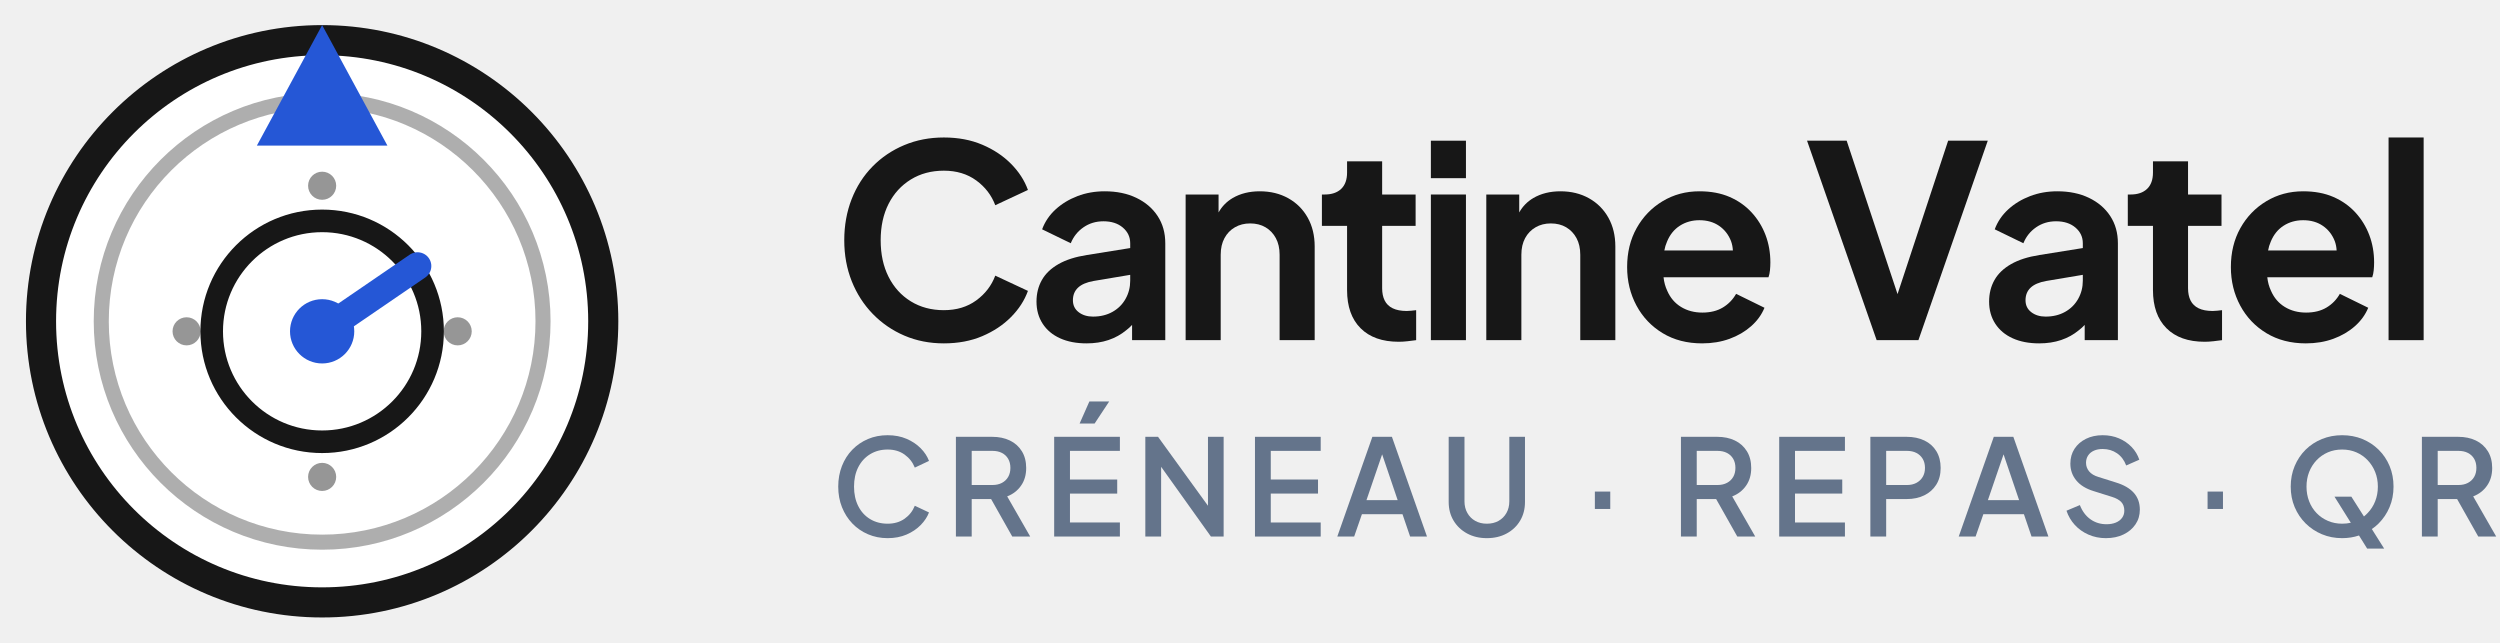
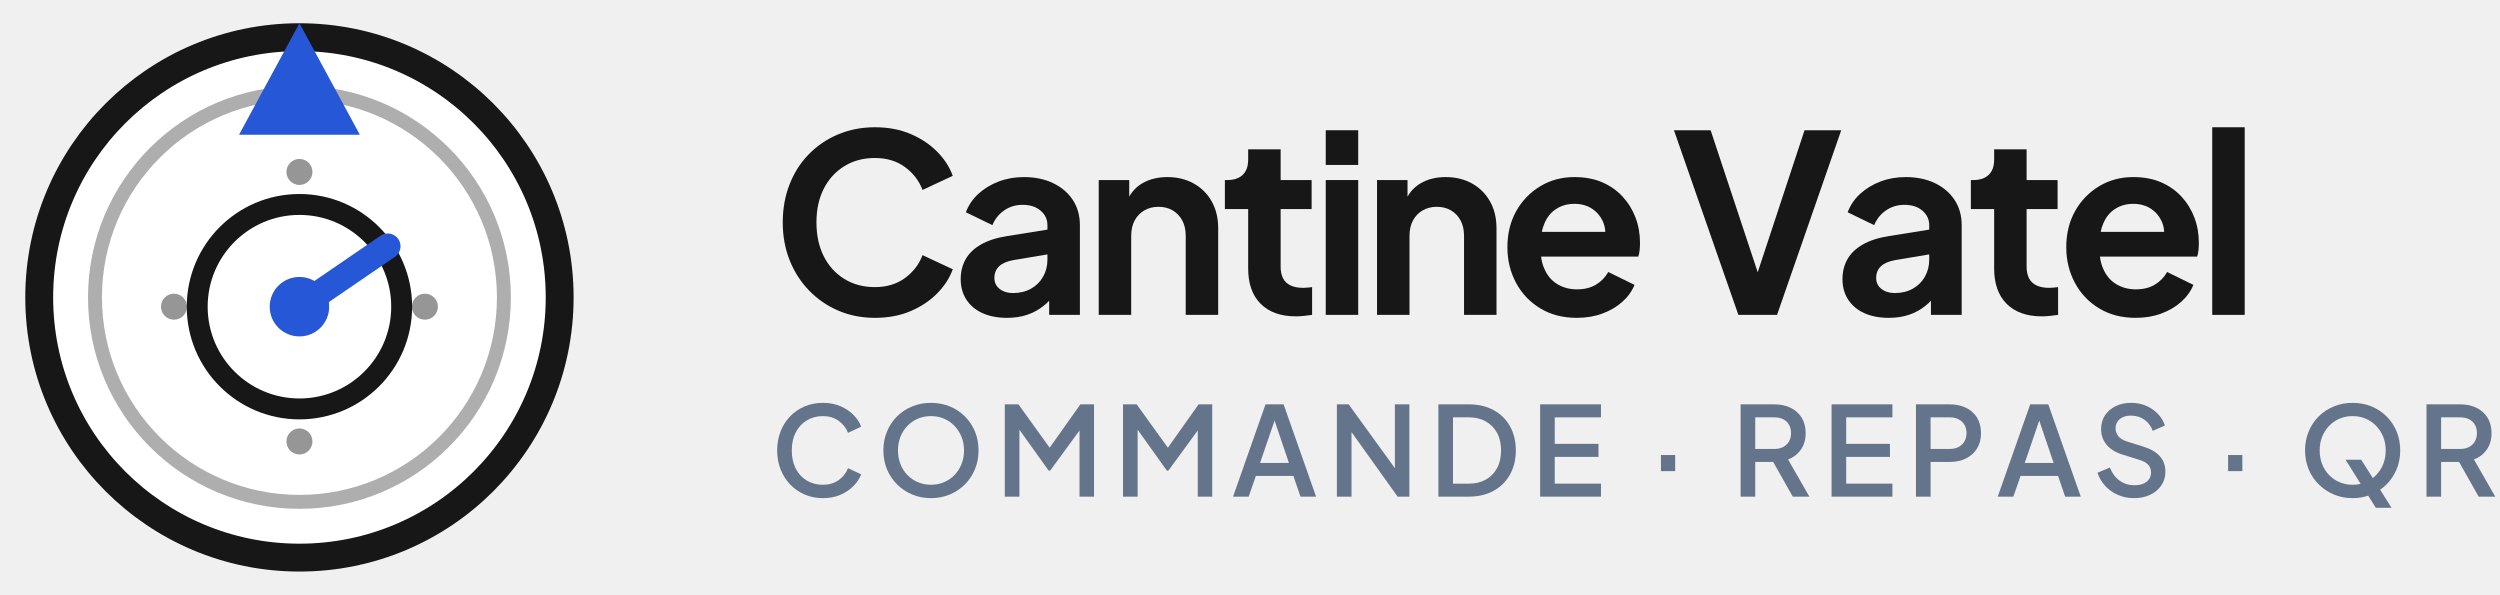
- <svg xmlns="http://www.w3.org/2000/svg" width="249" height="64" viewBox="0 0 248.83 64" fill="none" role="img" aria-label="Cantine Vatel, creneau repas QR">
+ <svg xmlns="http://www.w3.org/2000/svg" width="269" height="64" viewBox="0 0 268.56 64" fill="none" role="img" aria-label="Cantine Vatel, creneau repas QR">
  <circle cx="32" cy="32" r="28" fill="#ffffff" stroke="#171717" stroke-width="3" />
  <circle cx="32" cy="32" r="22" stroke="#171717" stroke-width="1.5" fill="none" opacity="0.35" />
  <path d="M32 2.5 L38.5 14.5 L25.5 14.5 Z" fill="#2557d6" />
  <circle cx="32" cy="33" r="11" stroke="#171717" stroke-width="2.25" fill="none" />
  <circle cx="32" cy="33" r="3.2" fill="#2557d6" />
  <path d="M32 33 L41.5 26.5" stroke="#2557d6" stroke-width="2.75" stroke-linecap="round" />
  <circle cx="32" cy="18.5" r="1.4" fill="#171717" opacity="0.45" />
  <circle cx="45.5" cy="33" r="1.4" fill="#171717" opacity="0.45" />
  <circle cx="32" cy="47.5" r="1.4" fill="#171717" opacity="0.45" />
  <circle cx="18.5" cy="33" r="1.4" fill="#171717" opacity="0.45" />
  <g transform="translate(82.67 33.88)" fill="#171717">
    <g transform="translate(0.000 0) scale(0.026667 -0.026667)">
      <path d="M422 -12Q342 -12 274.5 17.0Q207 46 156.5 98.0Q106 150 78.0 220.0Q50 290 50 373Q50 456 77.5 526.5Q105 597 155.5 648.5Q206 700 274.0 728.5Q342 757 422 757Q502 757 565.5 730.0Q629 703 673.0 658.5Q717 614 736 561L614 504Q593 560 543.0 596.5Q493 633 422 633Q352 633 298.5 600.0Q245 567 215.5 509.0Q186 451 186 373Q186 295 215.5 236.5Q245 178 298.5 145.0Q352 112 422 112Q493 112 543.0 148.5Q593 185 614 241L736 184Q717 131 673.0 86.5Q629 42 565.5 15.0Q502 -12 422 -12Z" />
    </g>
    <g transform="translate(19.440 0) scale(0.026667 -0.026667)">
      <path d="M226 -12Q169 -12 127.0 7.0Q85 26 62.0 61.5Q39 97 39 144Q39 189 59.0 224.5Q79 260 121.0 284.0Q163 308 227 318L389 344V362Q389 397 361.5 420.5Q334 444 289 444Q247 444 214.5 421.5Q182 399 167 362L60 414Q76 457 110.5 488.5Q145 520 192.0 538.0Q239 556 294 556Q361 556 412.0 531.5Q463 507 491.5 463.5Q520 420 520 362V0H396V57Q386 46 374 37Q345 13 308.0 0.5Q271 -12 226 -12ZM389 244 252 221Q213 214 194.0 196.0Q175 178 175 149Q175 121 196.5 104.5Q218 88 250 88Q291 88 322.5 105.5Q354 123 371.5 154.0Q389 185 389 222Z" />
    </g>
    <g transform="translate(33.707 0) scale(0.026667 -0.026667)">
      <path d="M61 0V544H184V477Q203 511 237 531Q280 556 338 556Q398 556 444.5 530.0Q491 504 517.0 457.5Q543 411 543 350V0H412V319Q412 355 398.0 381.0Q384 407 359.5 421.5Q335 436 302 436Q270 436 245.0 421.5Q220 407 206.0 381.0Q192 355 192 319V0Z" />
    </g>
    <g transform="translate(48.320 0) scale(0.026667 -0.026667)">
      <path d="M309 -6Q217 -6 166.5 44.5Q116 95 116 187V427H22V544H32Q72 544 94.0 565.0Q116 586 116 626V668H247V544H372V427H247V194Q247 167 256.5 148.0Q266 129 286.5 119.0Q307 109 339 109Q346 109 355.5 110.0Q365 111 374 112V0Q360 -2 342.0 -4.0Q324 -6 309 -6Z" />
    </g>
    <g transform="translate(58.133 0) scale(0.026667 -0.026667)">
      <path d="M61 0V544H192V0ZM61 605V745H192V605Z" />
    </g>
    <g transform="translate(63.653 0) scale(0.026667 -0.026667)">
      <path d="M61 0V544H184V477Q203 511 237 531Q280 556 338 556Q398 556 444.5 530.0Q491 504 517.0 457.5Q543 411 543 350V0H412V319Q412 355 398.0 381.0Q384 407 359.5 421.5Q335 436 302 436Q270 436 245.0 421.5Q220 407 206.0 381.0Q192 355 192 319V0Z" />
    </g>
    <g transform="translate(78.267 0) scale(0.026667 -0.026667)">
      <path d="M319 -12Q235 -12 172.0 26.0Q109 64 74.0 129.0Q39 194 39 273Q39 355 74.5 418.5Q110 482 171.5 519.0Q233 556 309 556Q373 556 421.5 535.0Q470 514 504.0 477.0Q538 440 556.0 392.5Q574 345 574 290Q574 276 572.5 261.0Q571 246 567 235H175Q178 207 189 184Q206 145 240.5 124.0Q275 103 320.0 103.0Q365 103 396.5 122.0Q428 141 446 173L552 121Q536 82 502.0 52.0Q468 22 421.5 5.0Q375 -12 319 -12ZM178 335H434Q433 354 427 370Q413 406 382.5 427.0Q352 448 309 448Q268 448 236.0 427.5Q204 407 188 368Q181 352 178 335Z" />
    </g>
    <g transform="translate(96.933 0) scale(0.026667 -0.026667)">
      <path d="M271 0 11 745H159L349 172L538 745H686L427 0Z" />
    </g>
    <g transform="translate(114.320 0) scale(0.026667 -0.026667)">
      <path d="M226 -12Q169 -12 127.0 7.0Q85 26 62.0 61.5Q39 97 39 144Q39 189 59.0 224.5Q79 260 121.0 284.0Q163 308 227 318L389 344V362Q389 397 361.5 420.5Q334 444 289 444Q247 444 214.5 421.5Q182 399 167 362L60 414Q76 457 110.5 488.5Q145 520 192.0 538.0Q239 556 294 556Q361 556 412.0 531.5Q463 507 491.5 463.5Q520 420 520 362V0H396V57Q386 46 374 37Q345 13 308.0 0.5Q271 -12 226 -12ZM389 244 252 221Q213 214 194.0 196.0Q175 178 175 149Q175 121 196.5 104.5Q218 88 250 88Q291 88 322.5 105.5Q354 123 371.5 154.0Q389 185 389 222Z" />
    </g>
    <g transform="translate(128.587 0) scale(0.026667 -0.026667)">
      <path d="M309 -6Q217 -6 166.5 44.5Q116 95 116 187V427H22V544H32Q72 544 94.0 565.0Q116 586 116 626V668H247V544H372V427H247V194Q247 167 256.5 148.0Q266 129 286.5 119.0Q307 109 339 109Q346 109 355.5 110.0Q365 111 374 112V0Q360 -2 342.0 -4.0Q324 -6 309 -6Z" />
    </g>
    <g transform="translate(138.400 0) scale(0.026667 -0.026667)">
      <path d="M319 -12Q235 -12 172.0 26.0Q109 64 74.0 129.0Q39 194 39 273Q39 355 74.5 418.5Q110 482 171.5 519.0Q233 556 309 556Q373 556 421.5 535.0Q470 514 504.0 477.0Q538 440 556.0 392.5Q574 345 574 290Q574 276 572.5 261.0Q571 246 567 235H175Q178 207 189 184Q206 145 240.5 124.0Q275 103 320.0 103.0Q365 103 396.5 122.0Q428 141 446 173L552 121Q536 82 502.0 52.0Q468 22 421.5 5.0Q375 -12 319 -12ZM178 335H434Q433 354 427 370Q413 406 382.5 427.0Q352 448 309 448Q268 448 236.0 427.5Q204 407 188 368Q181 352 178 335Z" />
    </g>
    <g transform="translate(153.520 0) scale(0.026667 -0.026667)">
      <path d="M61 0V757H192V0Z" />
    </g>
  </g>
  <g transform="translate(82.67 53.44)" fill="#64748b">
    <g transform="translate(0.000 0) scale(0.013333 -0.013333)">
      <path d="M424 -12Q345 -12 277.5 17.0Q210 46 160.5 97.5Q111 149 83.0 219.0Q55 289 55 373Q55 456 82.5 526.5Q110 597 160.0 648.5Q210 700 277.0 728.5Q344 757 424 757Q503 757 565.5 730.0Q628 703 671.0 659.5Q714 616 733 565L627 515Q603 575 550.5 612.5Q498 650 424 650Q350 650 293.0 615.0Q236 580 204.5 518.0Q173 456 173 373Q173 290 204.5 227.5Q236 165 293.0 130.5Q350 96 424 96Q498 96 550.5 133.0Q603 170 627 230L733 180Q714 130 671.0 86.0Q628 42 565.5 15.0Q503 -12 424 -12Z" />
    </g>
    <g transform="translate(11.427 0) scale(0.013333 -0.013333)">
+       <path d="M439 -12Q358 -12 288.5 17.0Q219 46 166.5 98.0Q114 150 84.5 220.0Q55 290 55 373Q55 456 84.5 526.5Q114 597 166.0 648.5Q218 700 288.0 728.5Q358 757 439 757Q521 757 590.5 728.5Q660 700 712.5 648.0Q765 596 794.0 526.0Q823 456 823 373Q823 290 793.5 220.0Q764 150 712.0 98.0Q660 46 590.0 17.0Q520 -12 439 -12ZM439 96Q497 96 545.5 117.0Q594 138 630.0 175.5Q666 213 686.0 263.5Q706 314 706 373Q706 432 686.0 482.0Q666 532 630.0 570.0Q594 608 545.5 629.0Q497 650 439 650Q381 650 332.5 629.0Q284 608 248.0 570.0Q212 532 192.5 482.0Q173 432 173 373Q173 314 192.5 263.5Q212 213 248.0 175.5Q284 138 333.0 117.0Q382 96 439 96Z" />
+     </g>
+     <g transform="translate(24.200 0) scale(0.013333 -0.013333)">
+       <path d="M77 0V745H187L439 395L687 745H797V0H680V534L443 210H431L195 540V0Z" />
+     </g>
+     <g transform="translate(36.920 0) scale(0.013333 -0.013333)">
+       <path d="M77 0V745H187L439 395L687 745H797V0H680V534L443 210H431L195 540V0Z" />
+     </g>
+     <g transform="translate(49.640 0) scale(0.013333 -0.013333)">
+       <path d="M11 0 273 745H419L681 0H555L498 167H195L137 0ZM229 272H462L346 614Z" />
+     </g>
+     <g transform="translate(59.933 0) scale(0.013333 -0.013333)">
+       <path d="M77 0V745H172L545 230V745H662V0H567L195 521V0Z" />
+     </g>
+     <g transform="translate(70.853 0) scale(0.013333 -0.013333)">
+       <path d="M77 0V745H321Q437 745 522.5 698.5Q608 652 655.0 568.0Q702 484 702 373Q702 263 655.0 178.5Q608 94 522.5 47.0Q437 0 321 0ZM195 105H323Q402 105 460.5 138.0Q519 171 551.0 231.0Q583 291 583 373Q583 455 550.5 514.5Q518 574 460.0 607.0Q402 640 323 640H195Z" />
+     </g>
+     <g transform="translate(81.800 0) scale(0.013333 -0.013333)">
+       <path d="M77 0V745H568V640H195V426H548V321H195V105H568V0Z" />
+     </g>
+     <g transform="translate(94.280 0) scale(0.013333 -0.013333)">
+       <path d="M116 206V336H231V206Z" />
+     </g>
+     <g transform="translate(103.373 0) scale(0.013333 -0.013333)">
      <path d="M77 0V745H348Q423 745 480.0 717.5Q537 690 569.5 637.5Q602 585 602 512Q602 435 563.5 380.0Q525 325 460 300L632 0H498L340 280H195V0ZM195 385H350Q391 385 421.0 401.0Q451 417 467.5 445.5Q484 474 484.0 513.0Q484 552 467.5 580.5Q451 609 421.0 624.5Q391 640 350 640H195Z" />
    </g>
-     <g transform="translate(21.213 0) scale(0.013333 -0.013333)">
-       <path d="M77 0V745H568V640H195V426H548V321H195V105H568V0ZM267 844 340 1009H488L379 844Z" />
-     </g>
-     <g transform="translate(30.293 0) scale(0.013333 -0.013333)">
-       <path d="M77 0V745H172L545 230V745H662V0H567L195 521V0Z" />
-     </g>
-     <g transform="translate(41.213 0) scale(0.013333 -0.013333)">
+     <g transform="translate(113.160 0) scale(0.013333 -0.013333)">
      <path d="M77 0V745H568V640H195V426H548V321H195V105H568V0Z" />
    </g>
-     <g transform="translate(50.293 0) scale(0.013333 -0.013333)">
+     <g transform="translate(122.240 0) scale(0.013333 -0.013333)">
+       <path d="M77 0V745H348Q423 745 480.5 717.5Q538 690 570.0 637.5Q602 585 602 512Q602 440 569.5 388.0Q537 336 480.0 308.0Q423 280 348 280H195V0ZM195 385H351Q391 385 421.0 401.0Q451 417 468.0 445.5Q485 474 485 513Q485 552 468.0 580.5Q451 609 421.0 624.5Q391 640 351 640H195Z" />
+     </g>
+     <g transform="translate(131.920 0) scale(0.013333 -0.013333)">
      <path d="M11 0 273 745H419L681 0H555L498 167H195L137 0ZM229 272H462L346 614Z" />
    </g>
-     <g transform="translate(60.587 0) scale(0.013333 -0.013333)">
-       <path d="M356 -12Q273 -12 208.5 23.0Q144 58 107.5 119.0Q71 180 71 258V745H189V263Q189 214 210.5 176.0Q232 138 269.5 117.0Q307 96 356 96Q406 96 443.5 117.0Q481 138 502.5 176.0Q524 214 524 263V745H641V258Q641 180 605.0 119.0Q569 58 504.5 23.0Q440 -12 356 -12Z" />
+     <g transform="translate(142.213 0) scale(0.013333 -0.013333)">
+       <path d="M338 -12Q268 -12 208.0 14.5Q148 41 106.0 87.0Q64 133 44 193L144 235Q171 166 223.0 129.0Q275 92 343 92Q383 92 413.0 104.5Q443 117 459.5 140.0Q476 163 476 193Q476 234 453.0 258.0Q430 282 385 296L245 340Q161 366 117.0 419.5Q73 473 73 545Q73 608 104.0 655.5Q135 703 189.5 730.0Q244 757 314 757Q381 757 436.0 733.5Q491 710 530.5 669.0Q570 628 588 574L490 531Q468 590 421.5 622.0Q375 654 314 654Q277 654 249.0 641.5Q221 629 205.5 605.5Q190 582 190 551Q190 515 213.0 487.0Q236 459 283 445L413 404Q502 377 547.0 326.5Q592 276 592 201Q592 139 559.5 91.0Q527 43 470.0 15.5Q413 -12 338 -12Z" />
    </g>
-     <g transform="translate(74.547 0) scale(0.013333 -0.013333)">
+     <g transform="translate(155.307 0) scale(0.013333 -0.013333)">
      <path d="M116 206V336H231V206Z" />
    </g>
-     <g transform="translate(83.640 0) scale(0.013333 -0.013333)">
-       <path d="M77 0V745H348Q423 745 480.0 717.5Q537 690 569.5 637.5Q602 585 602 512Q602 435 563.5 380.0Q525 325 460 300L632 0H498L340 280H195V0ZM195 385H350Q391 385 421.0 401.0Q451 417 467.5 445.5Q484 474 484.0 513.0Q484 552 467.5 580.5Q451 609 421.0 624.5Q391 640 350 640H195Z" />
-     </g>
-     <g transform="translate(93.427 0) scale(0.013333 -0.013333)">
-       <path d="M77 0V745H568V640H195V426H548V321H195V105H568V0Z" />
-     </g>
-     <g transform="translate(102.507 0) scale(0.013333 -0.013333)">
-       <path d="M77 0V745H348Q423 745 480.5 717.5Q538 690 570.0 637.5Q602 585 602 512Q602 440 569.5 388.0Q537 336 480.0 308.0Q423 280 348 280H195V0ZM195 385H351Q391 385 421.0 401.0Q451 417 468.0 445.5Q485 474 485 513Q485 552 468.0 580.5Q451 609 421.0 624.5Q391 640 351 640H195Z" />
-     </g>
-     <g transform="translate(112.187 0) scale(0.013333 -0.013333)">
-       <path d="M11 0 273 745H419L681 0H555L498 167H195L137 0ZM229 272H462L346 614Z" />
-     </g>
-     <g transform="translate(122.480 0) scale(0.013333 -0.013333)">
-       <path d="M338 -12Q268 -12 208.0 14.5Q148 41 106.0 87.0Q64 133 44 193L144 235Q171 166 223.0 129.0Q275 92 343 92Q383 92 413.0 104.5Q443 117 459.5 140.0Q476 163 476 193Q476 234 453.0 258.0Q430 282 385 296L245 340Q161 366 117.0 419.5Q73 473 73 545Q73 608 104.0 655.5Q135 703 189.5 730.0Q244 757 314 757Q381 757 436.0 733.5Q491 710 530.5 669.0Q570 628 588 574L490 531Q468 590 421.5 622.0Q375 654 314 654Q277 654 249.0 641.5Q221 629 205.5 605.5Q190 582 190 551Q190 515 213.0 487.0Q236 459 283 445L413 404Q502 377 547.0 326.5Q592 276 592 201Q592 139 559.5 91.0Q527 43 470.0 15.5Q413 -12 338 -12Z" />
-     </g>
-     <g transform="translate(135.573 0) scale(0.013333 -0.013333)">
-       <path d="M116 206V336H231V206Z" />
-     </g>
-     <g transform="translate(144.667 0) scale(0.013333 -0.013333)">
+     <g transform="translate(164.400 0) scale(0.013333 -0.013333)">
      <path d="M439 -12Q358 -12 288.5 17.0Q219 46 166.5 98.0Q114 150 84.5 220.0Q55 290 55.0 373.0Q55 456 84.5 526.5Q114 597 166.0 648.5Q218 700 288.0 728.5Q358 757 439 757Q521 757 590.5 728.5Q660 700 712.5 648.0Q765 596 794.0 526.0Q823 456 823.0 373.0Q823 290 793.5 220.0Q764 150 712 98Q688 74 661 56L753 -90H626L565 8Q506 -12 439 -12ZM439 96Q473 96 504 103L382 298H508L602 150Q617 162 630 176Q666 213 686.0 263.5Q706 314 706.0 373.0Q706 432 686.0 482.0Q666 532 630.0 570.0Q594 608 545.5 629.0Q497 650 439.0 650.0Q381 650 332.5 629.0Q284 608 248.0 570.0Q212 532 192.5 482.0Q173 432 173.0 373.0Q173 314 192.5 263.5Q212 213 248.0 175.5Q284 138 333.0 117.0Q382 96 439 96Z" />
    </g>
-     <g transform="translate(157.440 0) scale(0.013333 -0.013333)">
+     <g transform="translate(177.173 0) scale(0.013333 -0.013333)">
      <path d="M77 0V745H348Q423 745 480.0 717.5Q537 690 569.5 637.5Q602 585 602 512Q602 435 563.5 380.0Q525 325 460 300L632 0H498L340 280H195V0ZM195 385H350Q391 385 421.0 401.0Q451 417 467.5 445.5Q484 474 484.0 513.0Q484 552 467.5 580.5Q451 609 421.0 624.5Q391 640 350 640H195Z" />
    </g>
  </g>
</svg>
